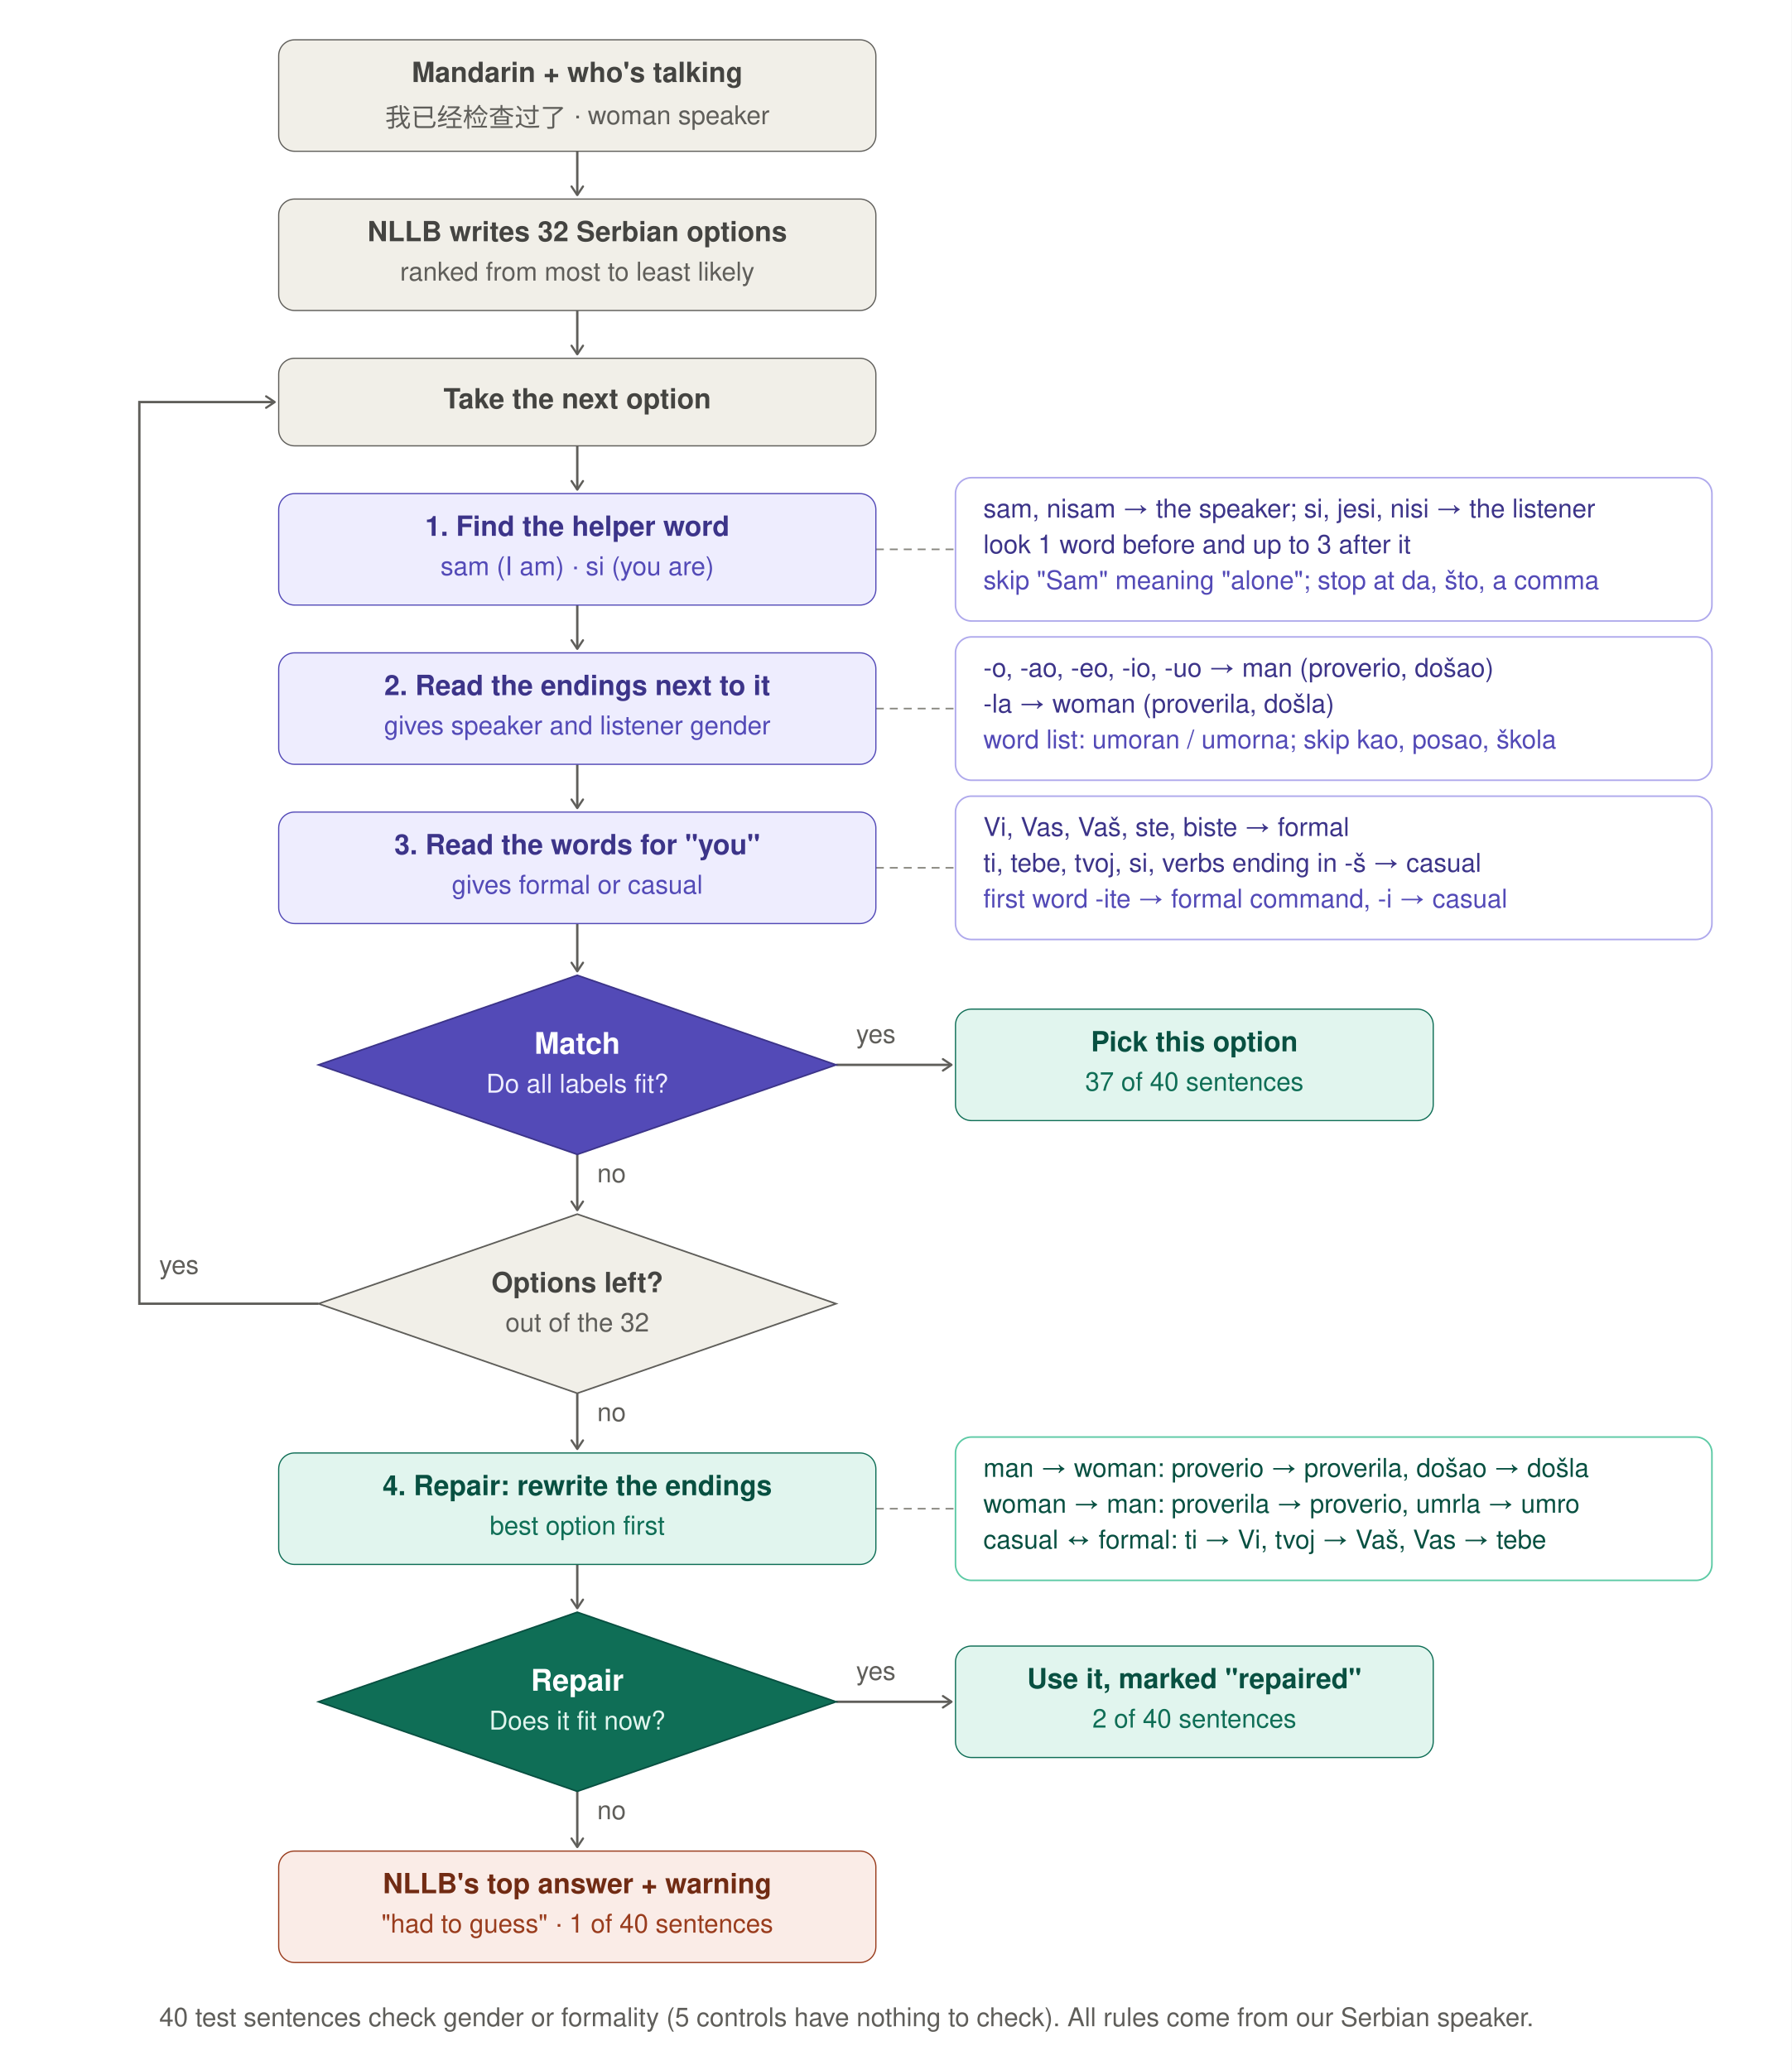
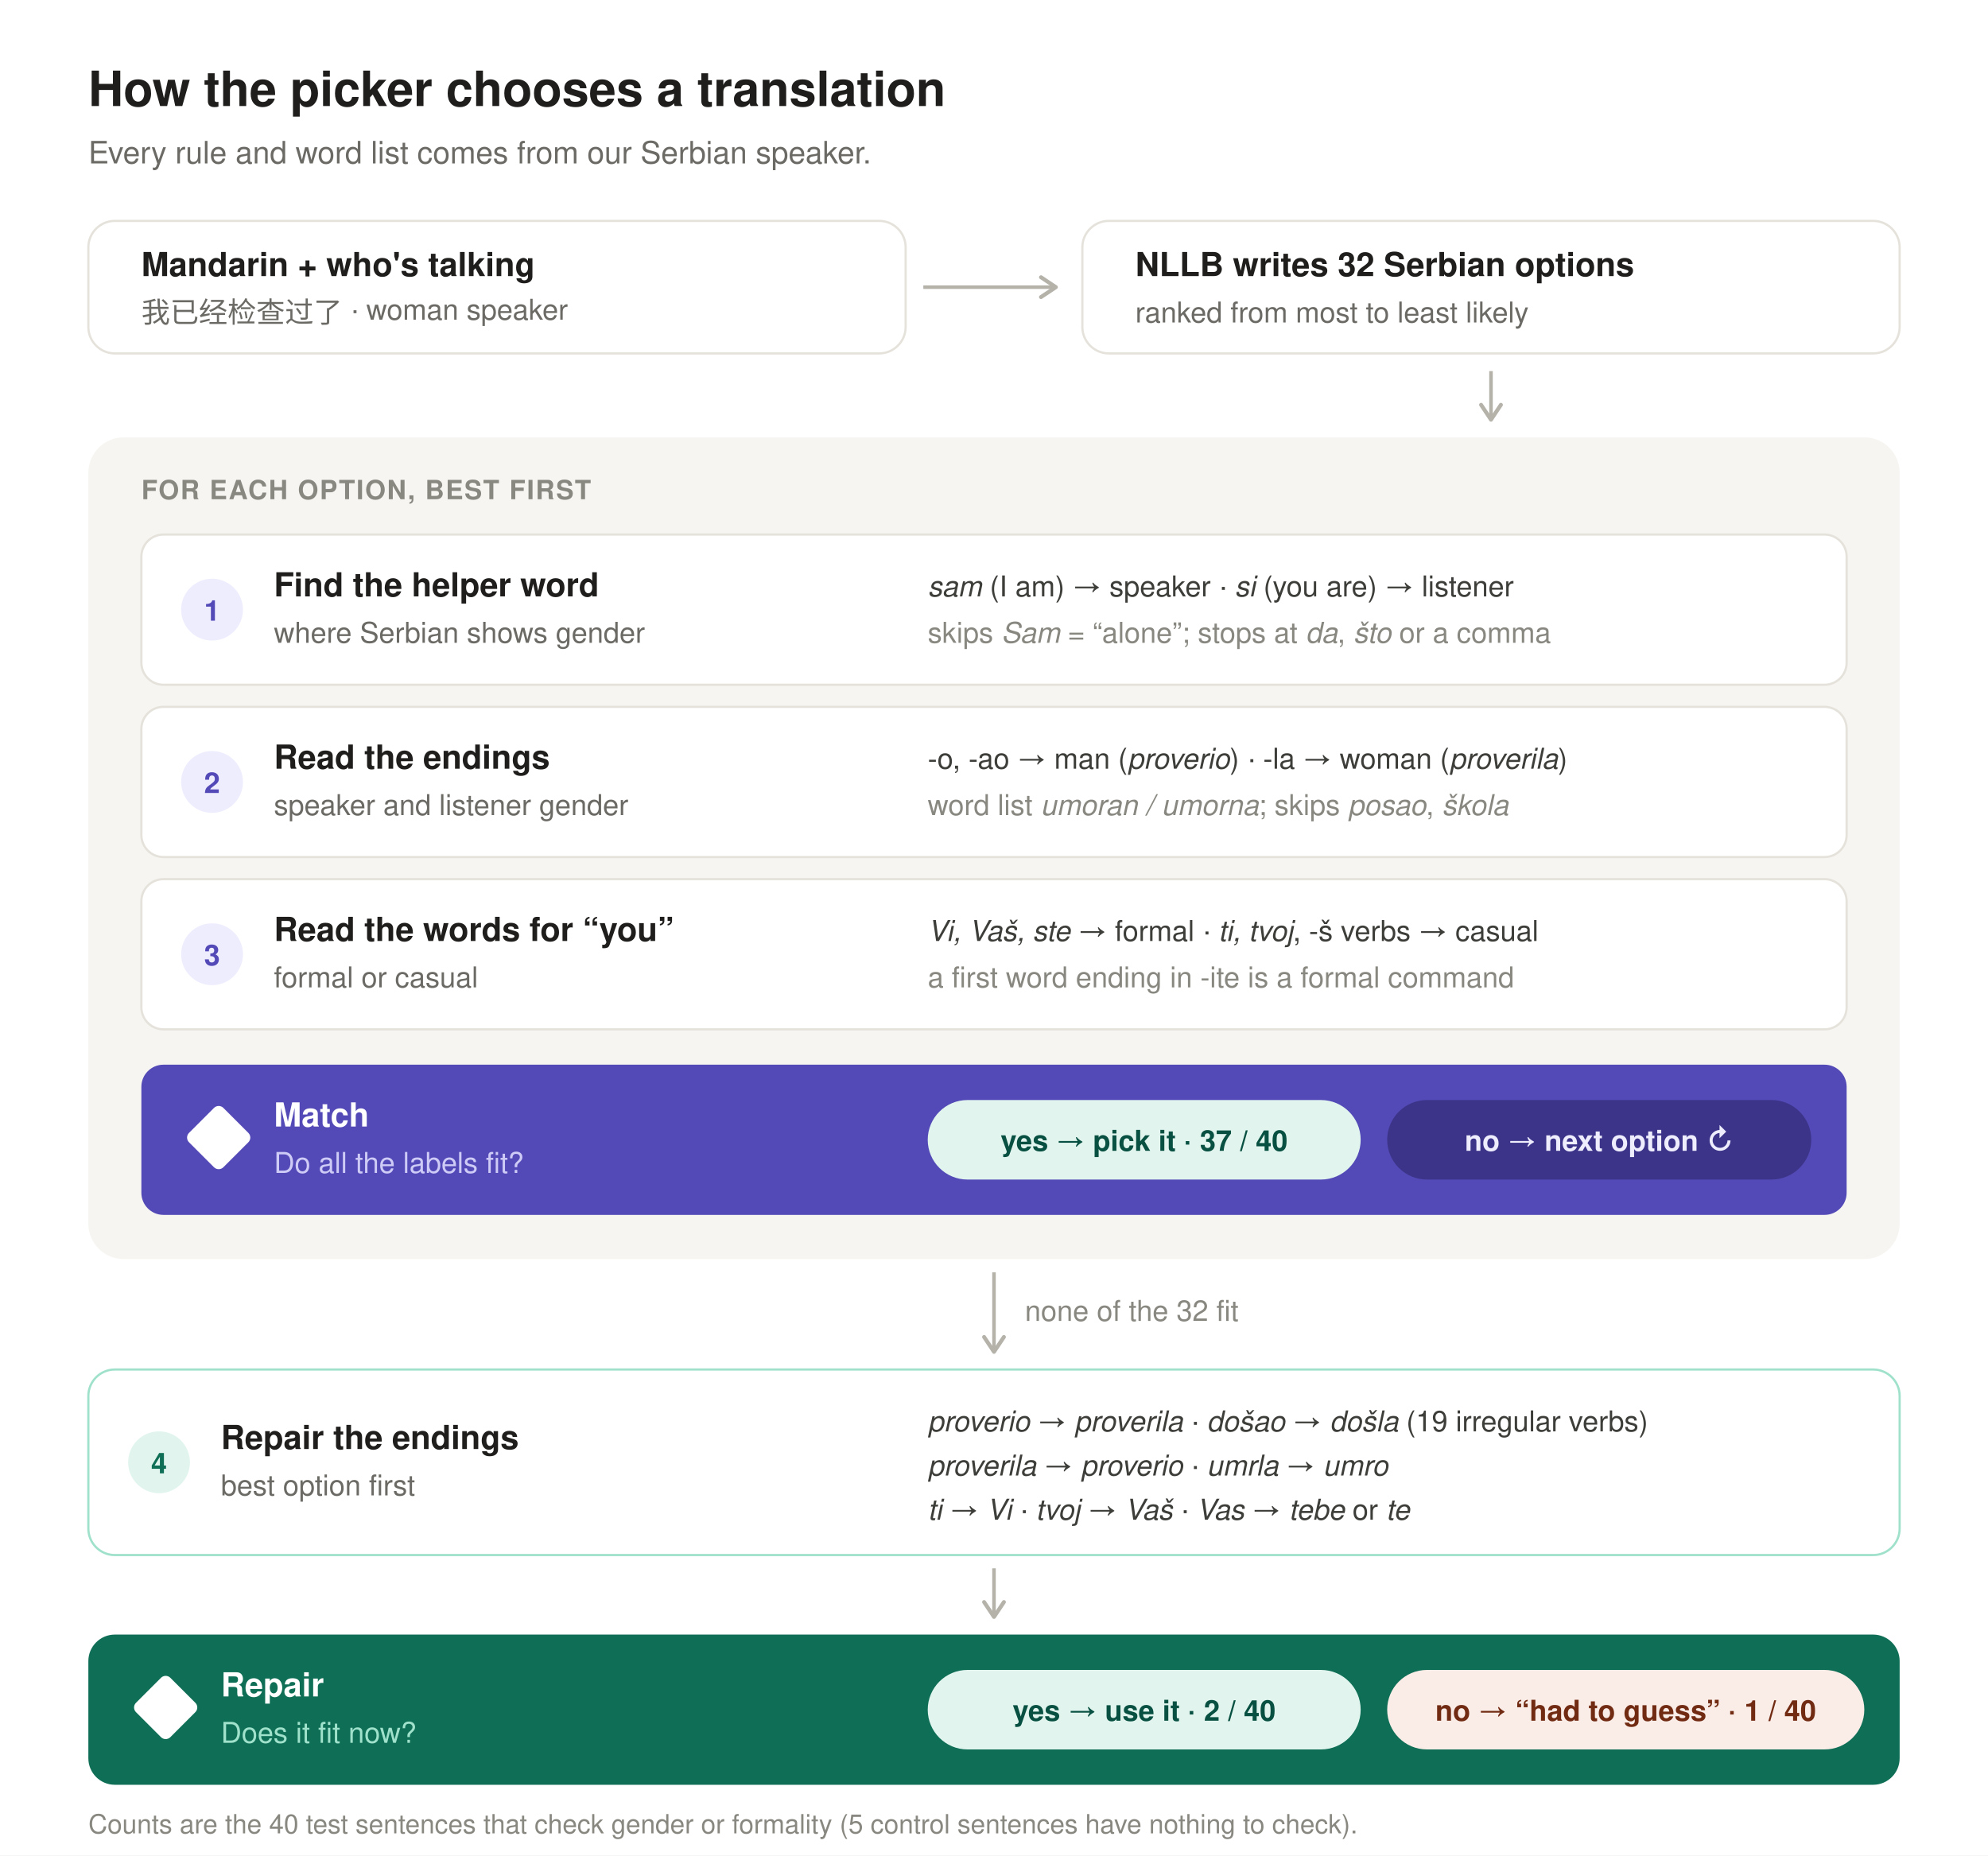
- <svg xmlns="http://www.w3.org/2000/svg" width="900" height="1040" viewBox="0 0 900 1040" role="img" font-family="-apple-system, 'Segoe UI', Helvetica, Arial, sans-serif">
+ <svg xmlns="http://www.w3.org/2000/svg" width="900" height="840" viewBox="0 0 900 840" role="img" font-family="-apple-system, 'Segoe UI', Helvetica, Arial, sans-serif">
  <defs>
-     <marker id="arrow" viewBox="0 0 10 10" refX="8" refY="5" markerWidth="6" markerHeight="6" orient="auto-start-reverse">
-       <path d="M2 1L8 5L2 9" fill="none" stroke="#5F5E5A" stroke-width="1.5" stroke-linecap="round" stroke-linejoin="round" />
+     <marker id="a" viewBox="0 0 10 10" refX="8" refY="5" markerWidth="7" markerHeight="7" orient="auto-start-reverse">
+       <path d="M2 1L8 5L2 9" fill="none" stroke="#B4B2A9" stroke-width="1.6" stroke-linecap="round" stroke-linejoin="round" />
    </marker>
  </defs>
-   <rect width="900" height="1040" fill="#FFFFFF" />
-   <g stroke="#5F5E5A" stroke-width="1.2" fill="none" marker-end="url(#arrow)">
-     <line x1="290" y1="76" x2="290" y2="98" />
-     <line x1="290" y1="156" x2="290" y2="178" />
-     <line x1="290" y1="224" x2="290" y2="246" />
-     <line x1="290" y1="304" x2="290" y2="326" />
-     <line x1="290" y1="384" x2="290" y2="406" />
-     <line x1="290" y1="464" x2="290" y2="488" />
-     <line x1="420" y1="535" x2="478" y2="535" />
-     <line x1="290" y1="580" x2="290" y2="608" />
-     <path d="M160 655 L70 655 L70 202 L138 202" />
-     <line x1="290" y1="700" x2="290" y2="728" />
-     <line x1="290" y1="786" x2="290" y2="808" />
-     <line x1="420" y1="855" x2="478" y2="855" />
-     <line x1="290" y1="900" x2="290" y2="928" />
+   <rect width="900" height="840" fill="#FFFFFF" />
+   <text x="40" y="48" font-size="22" font-weight="600" fill="#1F1E1C">How the picker chooses a translation</text>
+   <text x="40" y="74" font-size="14" fill="#6B6A65">Every rule and word list comes from our Serbian speaker.</text>
+   <rect x="40" y="100" width="370" height="60" rx="12" fill="#FFFFFF" stroke="#E4E2DA" />
+   <text x="64" y="125" font-size="15" font-weight="600" fill="#1F1E1C">Mandarin + who's talking</text>
+   <text x="64" y="146" font-size="13" fill="#6B6A65">我已经检查过了 · woman speaker</text>
+   <line x1="418" y1="130" x2="478" y2="130" stroke="#B4B2A9" stroke-width="1.6" marker-end="url(#a)" />
+   <rect x="490" y="100" width="370" height="60" rx="12" fill="#FFFFFF" stroke="#E4E2DA" />
+   <text x="514" y="125" font-size="15" font-weight="600" fill="#1F1E1C">NLLB writes 32 Serbian options</text>
+   <text x="514" y="146" font-size="13" fill="#6B6A65">ranked from most to least likely</text>
+   <line x1="675" y1="168" x2="675" y2="190" stroke="#B4B2A9" stroke-width="1.6" marker-end="url(#a)" />
+   <rect x="40" y="198" width="820" height="372" rx="16" fill="#F6F5F1" />
+   <text x="64" y="226" font-size="12" font-weight="600" fill="#888780" letter-spacing="0.6">FOR EACH OPTION, BEST FIRST</text>
+   <g>
+     <rect x="64" y="242" width="772" height="68" rx="10" fill="#FFFFFF" stroke="#E4E2DA" />
+     <circle cx="96" cy="276" r="14" fill="#EEEDFE" />
+     <text x="96" y="281" font-size="13" font-weight="600" fill="#534AB7" text-anchor="middle">1</text>
+     <text x="124" y="270" font-size="15" font-weight="600" fill="#1F1E1C">Find the helper word</text>
+     <text x="124" y="291" font-size="13" fill="#6B6A65">where Serbian shows gender</text>
+     <text x="420" y="270" font-size="13" fill="#3D3D3A">
+       <tspan font-style="italic">sam</tspan> (I am) → speaker · <tspan font-style="italic">si</tspan> (you are) → listener</text>
+     <text x="420" y="291" font-size="13" fill="#888780">skips <tspan font-style="italic">Sam</tspan> = “alone”; stops at <tspan font-style="italic">da</tspan>, <tspan font-style="italic">što</tspan> or a comma</text>
  </g>
-   <g stroke="#888780" stroke-width="0.8" stroke-dasharray="4 3">
-     <line x1="440" y1="276" x2="480" y2="276" />
-     <line x1="440" y1="356" x2="480" y2="356" />
-     <line x1="440" y1="436" x2="480" y2="436" />
-     <line x1="440" y1="758" x2="480" y2="758" />
+   <g>
+     <rect x="64" y="320" width="772" height="68" rx="10" fill="#FFFFFF" stroke="#E4E2DA" />
+     <circle cx="96" cy="354" r="14" fill="#EEEDFE" />
+     <text x="96" y="359" font-size="13" font-weight="600" fill="#534AB7" text-anchor="middle">2</text>
+     <text x="124" y="348" font-size="15" font-weight="600" fill="#1F1E1C">Read the endings</text>
+     <text x="124" y="369" font-size="13" fill="#6B6A65">speaker and listener gender</text>
+     <text x="420" y="348" font-size="13" fill="#3D3D3A">-o, -ao → man (<tspan font-style="italic">proverio</tspan>) · -la → woman (<tspan font-style="italic">proverila</tspan>)</text>
+     <text x="420" y="369" font-size="13" fill="#888780">word list <tspan font-style="italic">umoran / umorna</tspan>; skips <tspan font-style="italic">posao</tspan>, <tspan font-style="italic">škola</tspan>
+     </text>
  </g>
-   <g text-anchor="middle" dominant-baseline="central">
-     <rect x="140" y="20" width="300" height="56" rx="8" fill="#F1EFE8" stroke="#5F5E5A" stroke-width="0.6" />
-     <text x="290" y="38" fill="#444441" font-size="14" font-weight="600">Mandarin + who's talking</text>
-     <text x="290" y="58" fill="#5F5E5A" font-size="13">我已经检查过了 · woman speaker</text>
-     <rect x="140" y="100" width="300" height="56" rx="8" fill="#F1EFE8" stroke="#5F5E5A" stroke-width="0.6" />
-     <text x="290" y="118" fill="#444441" font-size="14" font-weight="600">NLLB writes 32 Serbian options</text>
-     <text x="290" y="138" fill="#5F5E5A" font-size="13">ranked from most to least likely</text>
-     <rect x="140" y="180" width="300" height="44" rx="8" fill="#F1EFE8" stroke="#5F5E5A" stroke-width="0.6" />
-     <text x="290" y="202" fill="#444441" font-size="14" font-weight="600">Take the next option</text>
-     <rect x="140" y="248" width="300" height="56" rx="8" fill="#EEEDFE" stroke="#534AB7" stroke-width="0.6" />
-     <text x="290" y="266" fill="#3C3489" font-size="14" font-weight="600">1. Find the helper word</text>
-     <text x="290" y="286" fill="#534AB7" font-size="13">sam (I am) · si (you are)</text>
-     <rect x="140" y="328" width="300" height="56" rx="8" fill="#EEEDFE" stroke="#534AB7" stroke-width="0.6" />
-     <text x="290" y="346" fill="#3C3489" font-size="14" font-weight="600">2. Read the endings next to it</text>
-     <text x="290" y="366" fill="#534AB7" font-size="13">gives speaker and listener gender</text>
-     <rect x="140" y="408" width="300" height="56" rx="8" fill="#EEEDFE" stroke="#534AB7" stroke-width="0.6" />
-     <text x="290" y="426" fill="#3C3489" font-size="14" font-weight="600">3. Read the words for "you"</text>
-     <text x="290" y="446" fill="#534AB7" font-size="13">gives formal or casual</text>
-     <polygon points="160,535 290,490 420,535 290,580" fill="#534AB7" stroke="#3C3489" stroke-width="0.8" />
-     <text x="290" y="526" fill="#FFFFFF" font-size="15" font-weight="600">Match</text>
-     <text x="290" y="546" fill="#EEEDFE" font-size="13">Do all labels fit?</text>
-     <rect x="480" y="507" width="240" height="56" rx="8" fill="#E1F5EE" stroke="#0F6E56" stroke-width="0.6" />
-     <text x="600" y="525" fill="#085041" font-size="14" font-weight="600">Pick this option</text>
-     <text x="600" y="545" fill="#0F6E56" font-size="13">37 of 40 sentences</text>
-     <polygon points="160,655 290,610 420,655 290,700" fill="#F1EFE8" stroke="#5F5E5A" stroke-width="0.8" />
-     <text x="290" y="646" fill="#444441" font-size="14" font-weight="600">Options left?</text>
-     <text x="290" y="666" fill="#5F5E5A" font-size="13">out of the 32</text>
-     <rect x="140" y="730" width="300" height="56" rx="8" fill="#E1F5EE" stroke="#0F6E56" stroke-width="0.6" />
-     <text x="290" y="748" fill="#085041" font-size="14" font-weight="600">4. Repair: rewrite the endings</text>
-     <text x="290" y="768" fill="#0F6E56" font-size="13">best option first</text>
-     <polygon points="160,855 290,810 420,855 290,900" fill="#0F6E56" stroke="#085041" stroke-width="0.8" />
-     <text x="290" y="846" fill="#FFFFFF" font-size="15" font-weight="600">Repair</text>
-     <text x="290" y="866" fill="#E1F5EE" font-size="13">Does it fit now?</text>
-     <rect x="480" y="827" width="240" height="56" rx="8" fill="#E1F5EE" stroke="#0F6E56" stroke-width="0.6" />
-     <text x="600" y="845" fill="#085041" font-size="14" font-weight="600">Use it, marked "repaired"</text>
-     <text x="600" y="865" fill="#0F6E56" font-size="13">2 of 40 sentences</text>
-     <rect x="140" y="930" width="300" height="56" rx="8" fill="#FAECE7" stroke="#993C1D" stroke-width="0.6" />
-     <text x="290" y="948" fill="#712B13" font-size="14" font-weight="600">NLLB's top answer + warning</text>
-     <text x="290" y="968" fill="#993C1D" font-size="13">"had to guess" · 1 of 40 sentences</text>
+   <g>
+     <rect x="64" y="398" width="772" height="68" rx="10" fill="#FFFFFF" stroke="#E4E2DA" />
+     <circle cx="96" cy="432" r="14" fill="#EEEDFE" />
+     <text x="96" y="437" font-size="13" font-weight="600" fill="#534AB7" text-anchor="middle">3</text>
+     <text x="124" y="426" font-size="15" font-weight="600" fill="#1F1E1C">Read the words for “you”</text>
+     <text x="124" y="447" font-size="13" fill="#6B6A65">formal or casual</text>
+     <text x="420" y="426" font-size="13" fill="#3D3D3A">
+       <tspan font-style="italic">Vi, Vaš, ste</tspan> → formal · <tspan font-style="italic">ti, tvoj</tspan>, -š verbs → casual</text>
+     <text x="420" y="447" font-size="13" fill="#888780">a first word ending in -ite is a formal command</text>
  </g>
-   <g font-size="13">
-     <rect x="480" y="240" width="380" height="72" rx="8" fill="#FFFFFF" stroke="#AFA9EC" stroke-width="0.8" />
-     <text x="494" y="260" fill="#3C3489">sam, nisam → the speaker; si, jesi, nisi → the listener</text>
-     <text x="494" y="278" fill="#3C3489">look 1 word before and up to 3 after it</text>
-     <text x="494" y="296" fill="#534AB7">skip "Sam" meaning "alone"; stop at da, što, a comma</text>
-     <rect x="480" y="320" width="380" height="72" rx="8" fill="#FFFFFF" stroke="#AFA9EC" stroke-width="0.8" />
-     <text x="494" y="340" fill="#3C3489">-o, -ao, -eo, -io, -uo → man (proverio, došao)</text>
-     <text x="494" y="358" fill="#3C3489">-la → woman (proverila, došla)</text>
-     <text x="494" y="376" fill="#534AB7">word list: umoran / umorna; skip kao, posao, škola</text>
-     <rect x="480" y="400" width="380" height="72" rx="8" fill="#FFFFFF" stroke="#AFA9EC" stroke-width="0.8" />
-     <text x="494" y="420" fill="#3C3489">Vi, Vas, Vaš, ste, biste → formal</text>
-     <text x="494" y="438" fill="#3C3489">ti, tebe, tvoj, si, verbs ending in -š → casual</text>
-     <text x="494" y="456" fill="#534AB7">first word -ite → formal command, -i → casual</text>
-     <rect x="480" y="722" width="380" height="72" rx="8" fill="#FFFFFF" stroke="#5DCAA5" stroke-width="0.8" />
-     <text x="494" y="742" fill="#085041">man → woman: proverio → proverila, došao → došla</text>
-     <text x="494" y="760" fill="#085041">woman → man: proverila → proverio, umrla → umro</text>
-     <text x="494" y="778" fill="#085041">casual ↔ formal: ti → Vi, tvoj → Vaš, Vas → tebe</text>
+   <g>
+     <rect x="64" y="482" width="772" height="68" rx="10" fill="#534AB7" />
+     <rect x="88" y="504" width="22" height="22" rx="3" fill="#FFFFFF" transform="rotate(45 99 515)" />
+     <text x="124" y="510" font-size="15" font-weight="600" fill="#FFFFFF">Match</text>
+     <text x="124" y="531" font-size="13" fill="#CECBF6">Do all the labels fit?</text>
+     <rect x="420" y="498" width="196" height="36" rx="18" fill="#E1F5EE" />
+     <text x="518" y="521" font-size="13" font-weight="600" fill="#085041" text-anchor="middle">yes → pick it · 37 / 40</text>
+     <rect x="628" y="498" width="192" height="36" rx="18" fill="#3C3489" />
+     <text x="724" y="521" font-size="13" font-weight="600" fill="#EEEDFE" text-anchor="middle">no → next option ↻</text>
  </g>
-   <g font-size="13" fill="#5F5E5A">
-     <text x="440" y="524" text-anchor="middle">yes</text>
-     <text x="440" y="844" text-anchor="middle">yes</text>
-     <text x="300" y="594">no</text>
-     <text x="300" y="714">no</text>
-     <text x="300" y="914">no</text>
-     <text x="80" y="640">yes</text>
-     <text x="80" y="1018">40 test sentences check gender or formality (5 controls have nothing to check). All rules come from our Serbian speaker.</text>
+   <line x1="450" y1="576" x2="450" y2="612" stroke="#B4B2A9" stroke-width="1.6" marker-end="url(#a)" />
+   <text x="464" y="598" font-size="13" fill="#888780">none of the 32 fit</text>
+   <g>
+     <rect x="40" y="620" width="820" height="84" rx="12" fill="#FFFFFF" stroke="#9FE1CB" />
+     <circle cx="72" cy="662" r="14" fill="#E1F5EE" />
+     <text x="72" y="667" font-size="13" font-weight="600" fill="#0F6E56" text-anchor="middle">4</text>
+     <text x="100" y="656" font-size="15" font-weight="600" fill="#1F1E1C">Repair the endings</text>
+     <text x="100" y="677" font-size="13" fill="#6B6A65">best option first</text>
+     <text x="420" y="648" font-size="13" fill="#3D3D3A">
+       <tspan font-style="italic">proverio → proverila</tspan> · <tspan font-style="italic">došao → došla</tspan> (19 irregular verbs)</text>
+     <text x="420" y="668" font-size="13" fill="#3D3D3A">
+       <tspan font-style="italic">proverila → proverio</tspan> · <tspan font-style="italic">umrla → umro</tspan>
+     </text>
+     <text x="420" y="688" font-size="13" fill="#3D3D3A">
+       <tspan font-style="italic">ti → Vi</tspan> · <tspan font-style="italic">tvoj → Vaš</tspan> · <tspan font-style="italic">Vas → tebe</tspan> or <tspan font-style="italic">te</tspan>
+     </text>
  </g>
+   <line x1="450" y1="710" x2="450" y2="732" stroke="#B4B2A9" stroke-width="1.6" marker-end="url(#a)" />
+   <g>
+     <rect x="40" y="740" width="820" height="68" rx="12" fill="#0F6E56" />
+     <rect x="64" y="762" width="22" height="22" rx="3" fill="#FFFFFF" transform="rotate(45 75 773)" />
+     <text x="100" y="768" font-size="15" font-weight="600" fill="#FFFFFF">Repair</text>
+     <text x="100" y="789" font-size="13" fill="#9FE1CB">Does it fit now?</text>
+     <rect x="420" y="756" width="196" height="36" rx="18" fill="#E1F5EE" />
+     <text x="518" y="779" font-size="13" font-weight="600" fill="#085041" text-anchor="middle">yes → use it · 2 / 40</text>
+     <rect x="628" y="756" width="216" height="36" rx="18" fill="#FAECE7" />
+     <text x="736" y="779" font-size="13" font-weight="600" fill="#712B13" text-anchor="middle">no → “had to guess” · 1 / 40</text>
+   </g>
+   <text x="40" y="830" font-size="12" fill="#888780">Counts are the 40 test sentences that check gender or formality (5 control sentences have nothing to check).</text>
</svg>
